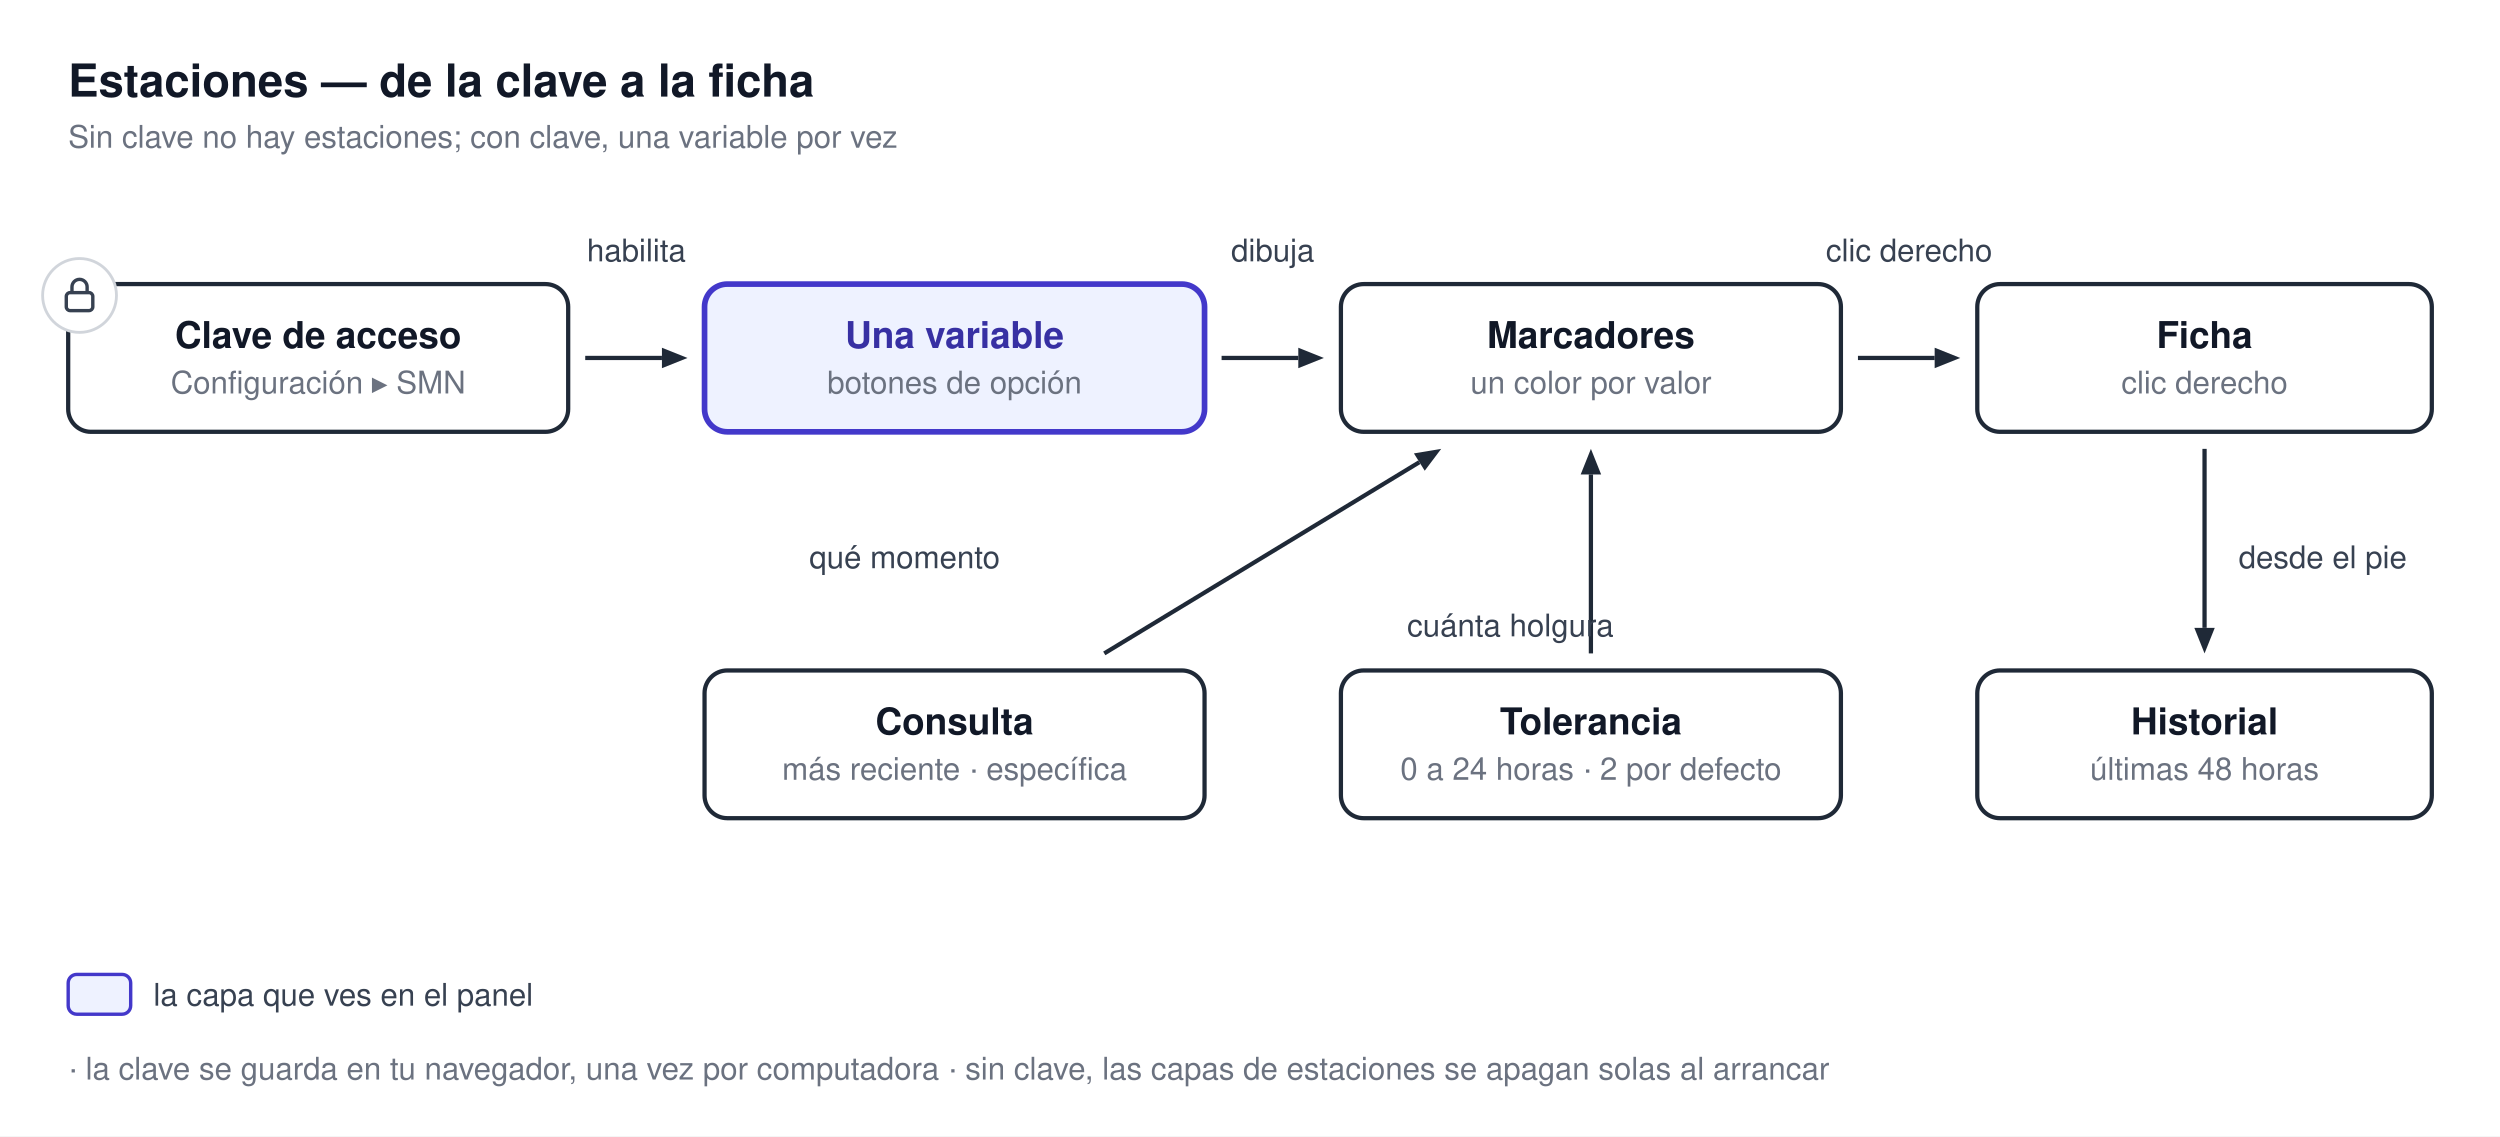
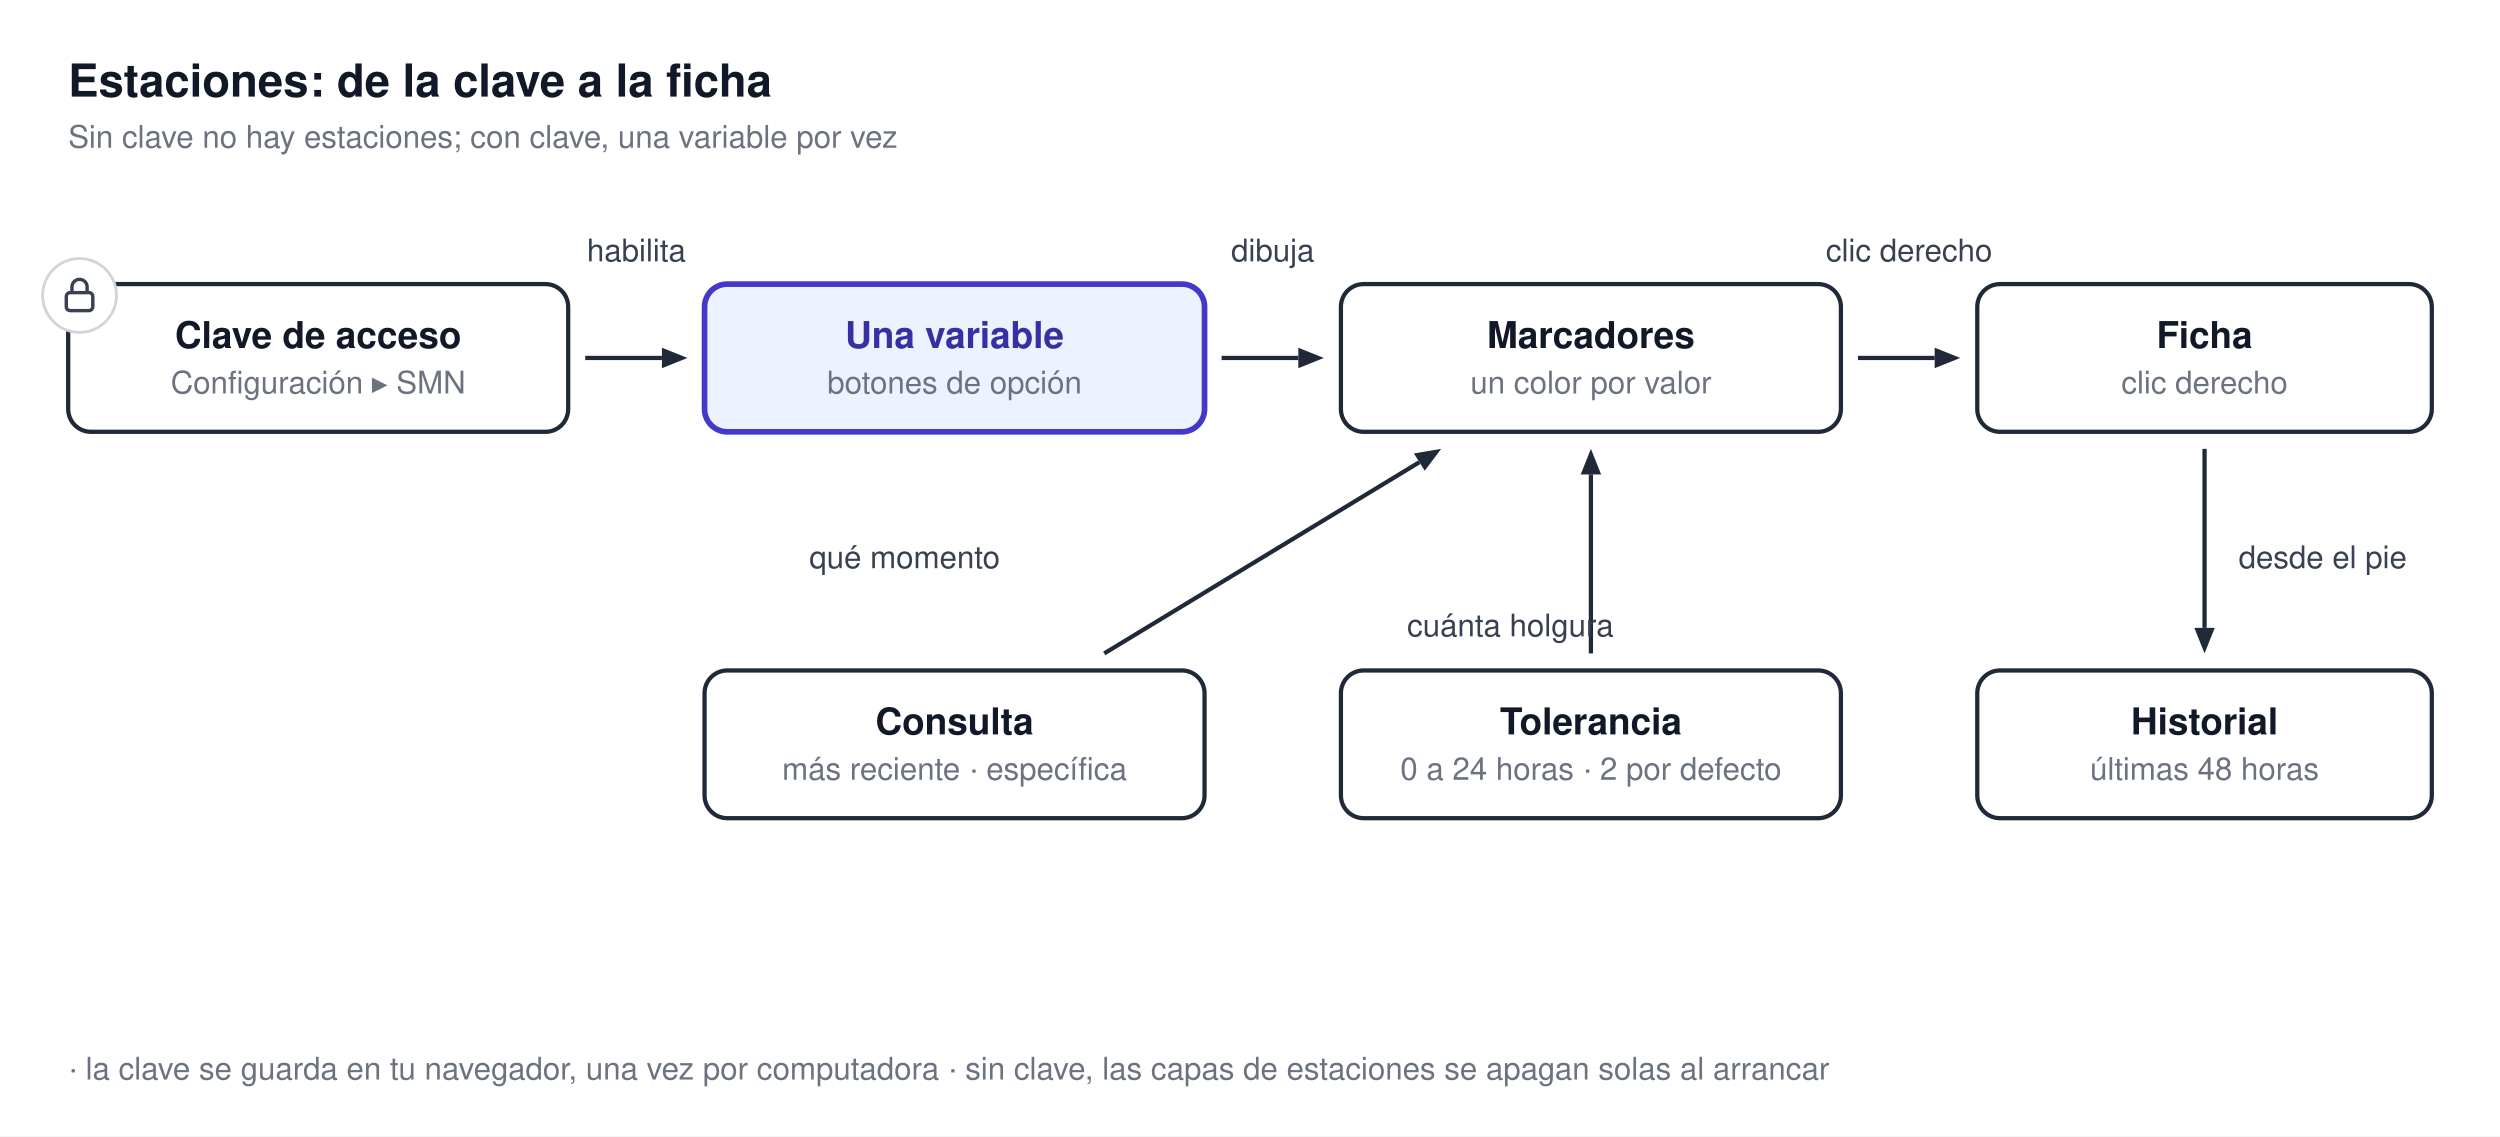
<svg xmlns="http://www.w3.org/2000/svg" viewBox="0 0 880 400" font-family="system-ui, 'Segoe UI', Helvetica, Arial, sans-serif">
  <rect width="880" height="400" fill="#ffffff" />
-   <text x="24" y="34" font-size="16" font-weight="600" fill="#111827">Estaciones — de la clave a la ficha</text>
+   <text x="24" y="34" font-size="16" font-weight="600" fill="#111827">Estaciones: de la clave a la ficha</text>
  <text x="24" y="52" font-size="11" fill="#6b7280">Sin clave no hay estaciones; con clave, una variable por vez</text>
  <rect x="24" y="100" width="176" height="52" rx="8" fill="#ffffff" stroke="#1f2937" stroke-width="1.5" />
  <text x="112.0" y="122.5" font-size="13" font-weight="600" fill="#111827" text-anchor="middle">Clave de acceso</text>
  <text x="112.0" y="138.5" font-size="11" fill="#6b7280" text-anchor="middle">Configuración ▸ SMN</text>
  <circle cx="28" cy="104" r="13" fill="#ffffff" stroke="#d1d5db" />
-   <g transform="translate(20.0 96.0) scale(0.6667)" fill="none" stroke="#374151" stroke-width="1.8" stroke-linejoin="round">
+   <g transform="translate(20 96) scale(0.6667)" fill="none" stroke="#374151" stroke-width="1.8" stroke-linejoin="round">
    <rect x="5" y="10.5" width="14" height="9.5" rx="2" />
    <path d="M8 10.5V7.5a4 4 0 0 1 8 0v3" />
  </g>
  <rect x="248" y="100" width="176" height="52" rx="8" fill="#eef2ff" stroke="#4338ca" stroke-width="2" />
  <text x="336.0" y="122.5" font-size="13" font-weight="600" fill="#3730a3" text-anchor="middle">Una variable</text>
  <text x="336.0" y="138.5" font-size="11" fill="#6b7280" text-anchor="middle">botones de opción</text>
  <rect x="472" y="100" width="176" height="52" rx="8" fill="#ffffff" stroke="#1f2937" stroke-width="1.5" />
  <text x="560.0" y="122.5" font-size="13" font-weight="600" fill="#111827" text-anchor="middle">Marcadores</text>
  <text x="560.0" y="138.5" font-size="11" fill="#6b7280" text-anchor="middle">un color por valor</text>
  <rect x="696" y="100" width="160" height="52" rx="8" fill="#ffffff" stroke="#1f2937" stroke-width="1.5" />
  <text x="776.0" y="122.5" font-size="13" font-weight="600" fill="#111827" text-anchor="middle">Ficha</text>
  <text x="776.0" y="138.5" font-size="11" fill="#6b7280" text-anchor="middle">clic derecho</text>
  <rect x="696" y="236" width="160" height="52" rx="8" fill="#ffffff" stroke="#1f2937" stroke-width="1.5" />
  <text x="776.0" y="258.5" font-size="13" font-weight="600" fill="#111827" text-anchor="middle">Historial</text>
  <text x="776.0" y="274.5" font-size="11" fill="#6b7280" text-anchor="middle">últimas 48 horas</text>
  <rect x="248" y="236" width="176" height="52" rx="8" fill="#ffffff" stroke="#1f2937" stroke-width="1.5" />
  <text x="336.0" y="258.5" font-size="13" font-weight="600" fill="#111827" text-anchor="middle">Consulta</text>
  <text x="336.0" y="274.5" font-size="11" fill="#6b7280" text-anchor="middle">más reciente · específica</text>
  <rect x="472" y="236" width="176" height="52" rx="8" fill="#ffffff" stroke="#1f2937" stroke-width="1.5" />
  <text x="560.0" y="258.5" font-size="13" font-weight="600" fill="#111827" text-anchor="middle">Tolerancia</text>
  <text x="560.0" y="274.5" font-size="11" fill="#6b7280" text-anchor="middle">0 a 24 horas · 2 por defecto</text>
  <line x1="206.0" y1="126.0" x2="233.0" y2="126.0" stroke="#1f2937" stroke-width="1.5" />
  <polygon points="242.0,126.0 233.0,129.6 233.0,122.4" fill="#1f2937" />
  <text x="224.0" y="92.0" font-size="11" fill="#374151" text-anchor="middle">habilita</text>
  <line x1="430.0" y1="126.0" x2="457.0" y2="126.0" stroke="#1f2937" stroke-width="1.5" />
  <polygon points="466.0,126.0 457.0,129.6 457.0,122.4" fill="#1f2937" />
  <text x="448.0" y="92.0" font-size="11" fill="#374151" text-anchor="middle">dibuja</text>
  <line x1="654.0" y1="126.0" x2="681.0" y2="126.0" stroke="#1f2937" stroke-width="1.5" />
  <polygon points="690.0,126.0 681.0,129.6 681.0,122.4" fill="#1f2937" />
  <text x="672.0" y="92.0" font-size="11" fill="#374151" text-anchor="middle">clic derecho</text>
  <line x1="776.0" y1="158.0" x2="776.0" y2="221.0" stroke="#1f2937" stroke-width="1.5" />
  <polygon points="776.0,230.0 772.4,221.0 779.6,221.0" fill="#1f2937" />
  <text x="788.0" y="200.0" font-size="11" fill="#374151" text-anchor="start">desde el pie</text>
  <line x1="388.7" y1="230.0" x2="499.6" y2="162.7" stroke="#1f2937" stroke-width="1.5" />
  <polygon points="507.3,158.0 501.5,165.7 497.7,159.6" fill="#1f2937" />
  <text x="352.0" y="200.0" font-size="11" fill="#374151" text-anchor="end">qué momento</text>
  <line x1="560.0" y1="230.0" x2="560.0" y2="167.0" stroke="#1f2937" stroke-width="1.5" />
  <polygon points="560.0,158.0 563.6,167.0 556.4,167.0" fill="#1f2937" />
  <text x="568.0" y="224.0" font-size="11" fill="#374151" text-anchor="end">cuánta holgura</text>
-   <rect x="24.0" y="343" width="22" height="14" rx="3" fill="#eef2ff" stroke="#4338ca" stroke-width="1.2" />
-   <text x="54.0" y="354" font-size="11" fill="#374151">la capa que ves en el panel</text>
  <text x="24" y="380" font-size="11" fill="#6b7280">· la clave se guarda en tu navegador, una vez por computadora · sin clave, las capas de estaciones se apagan solas al arrancar</text>
</svg>
